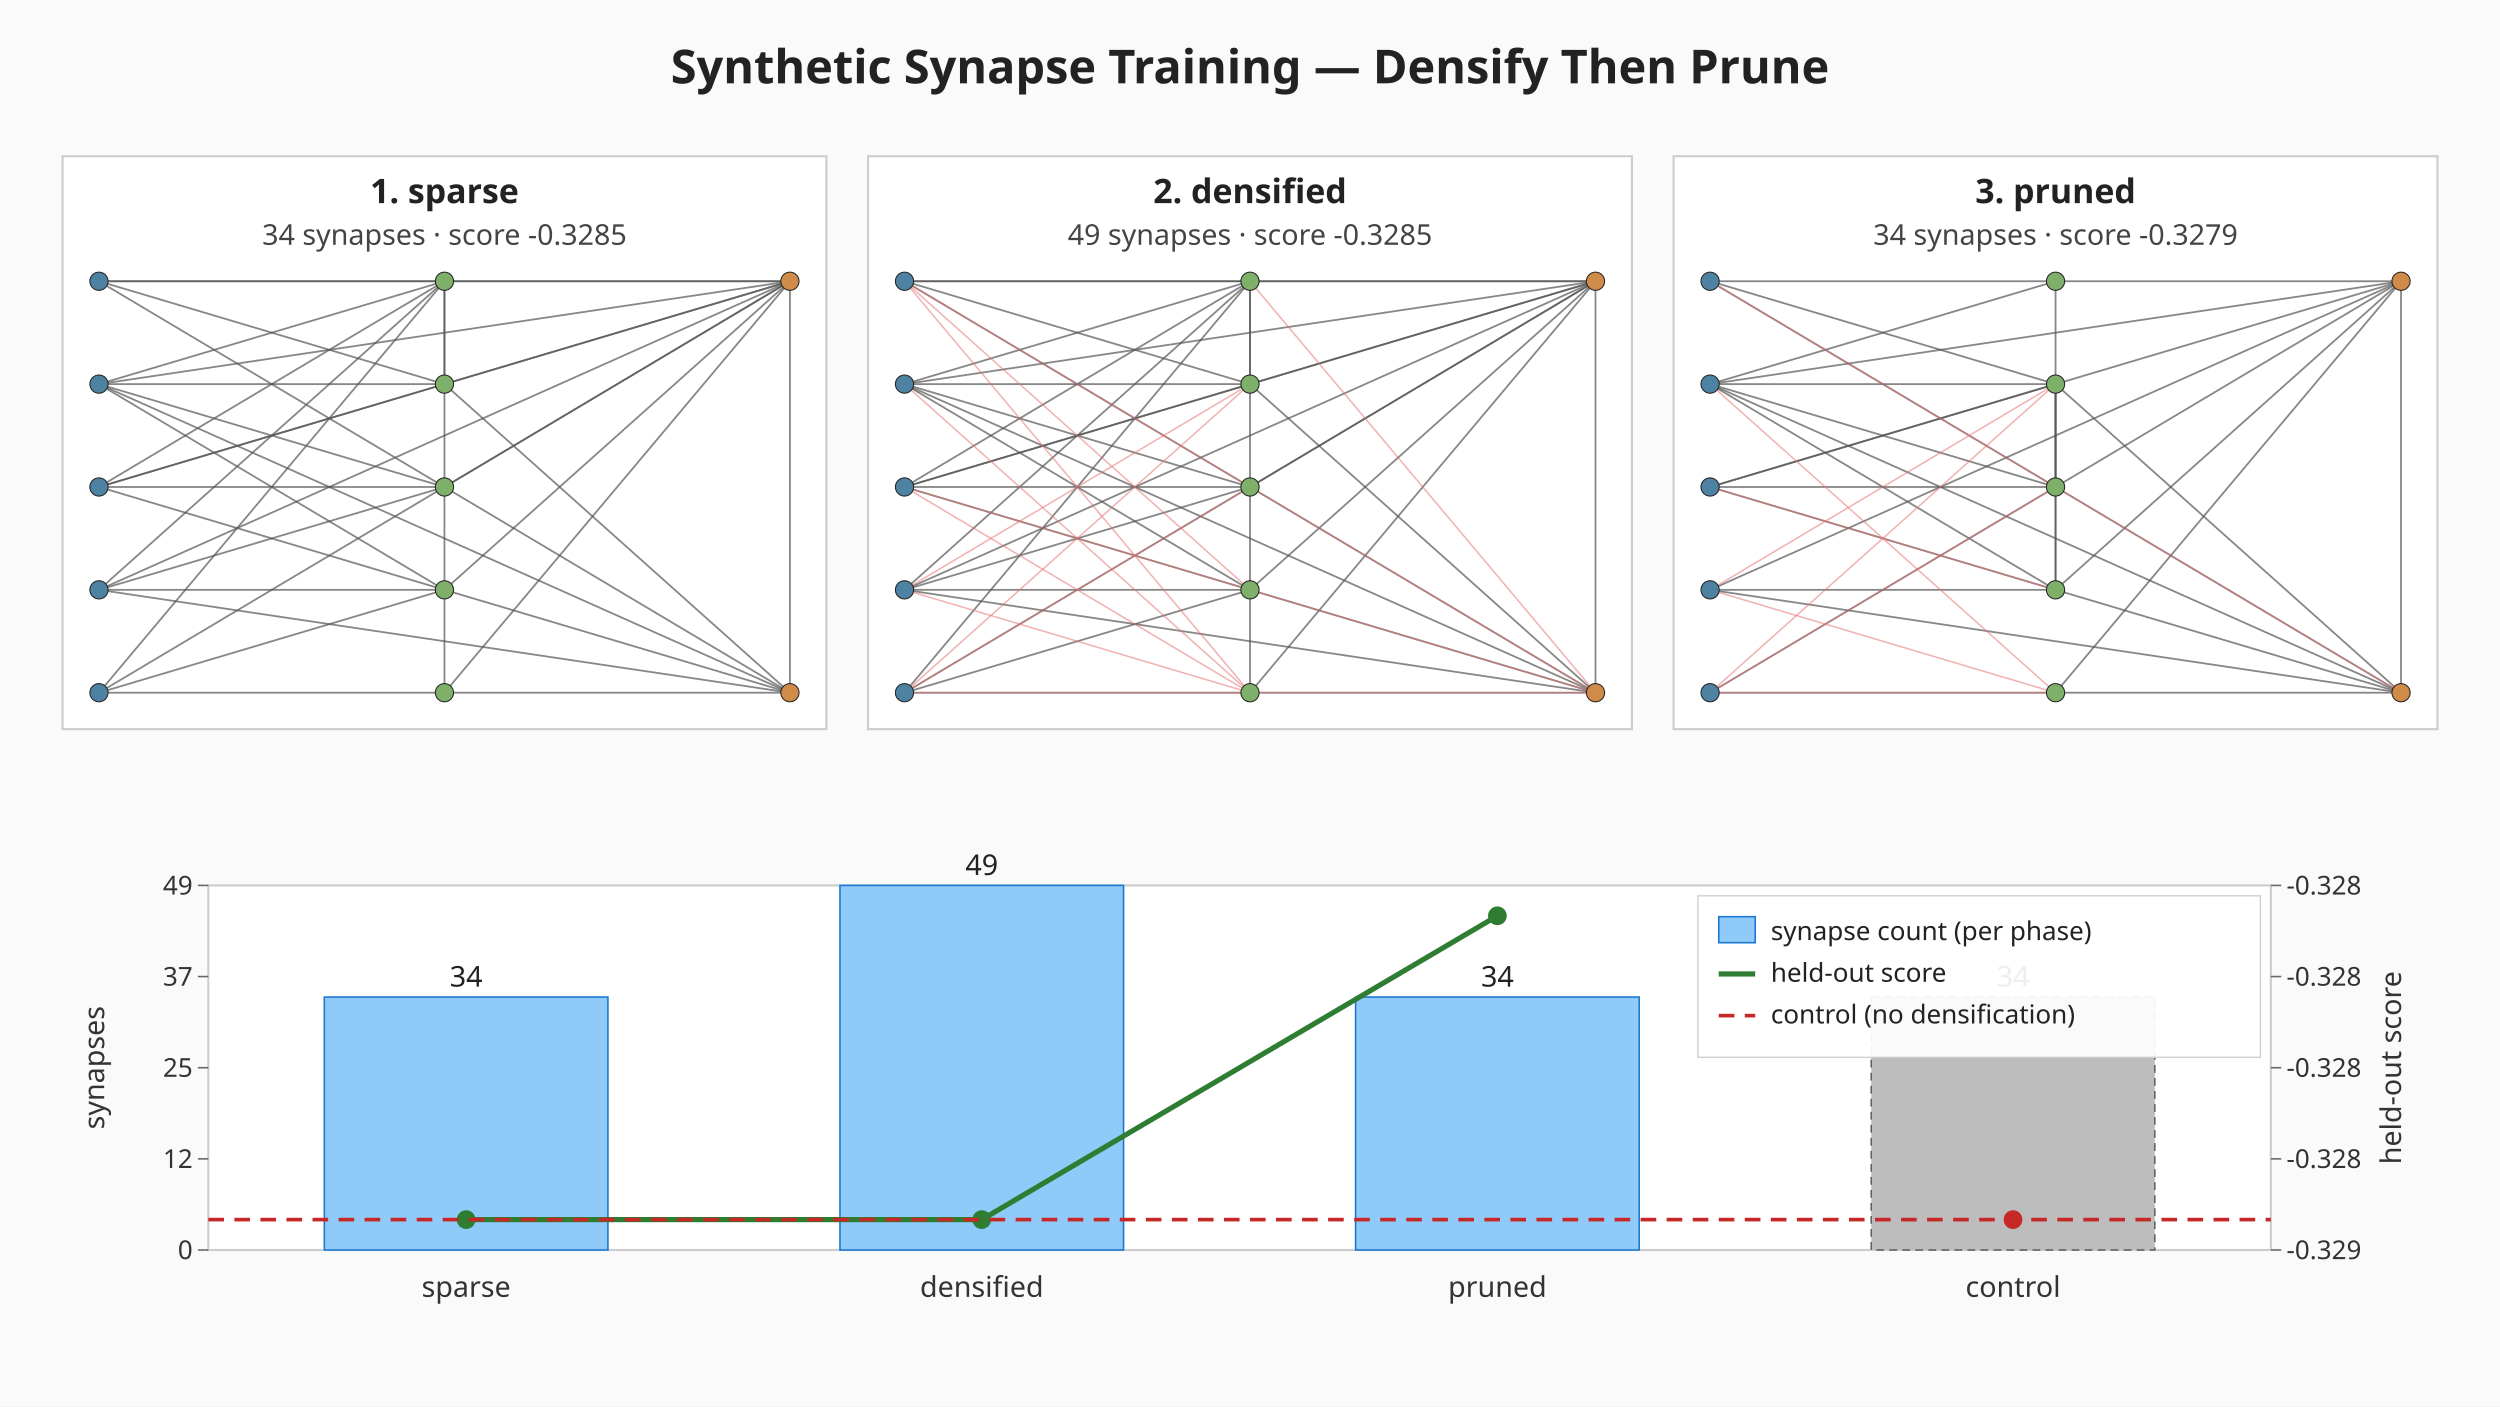
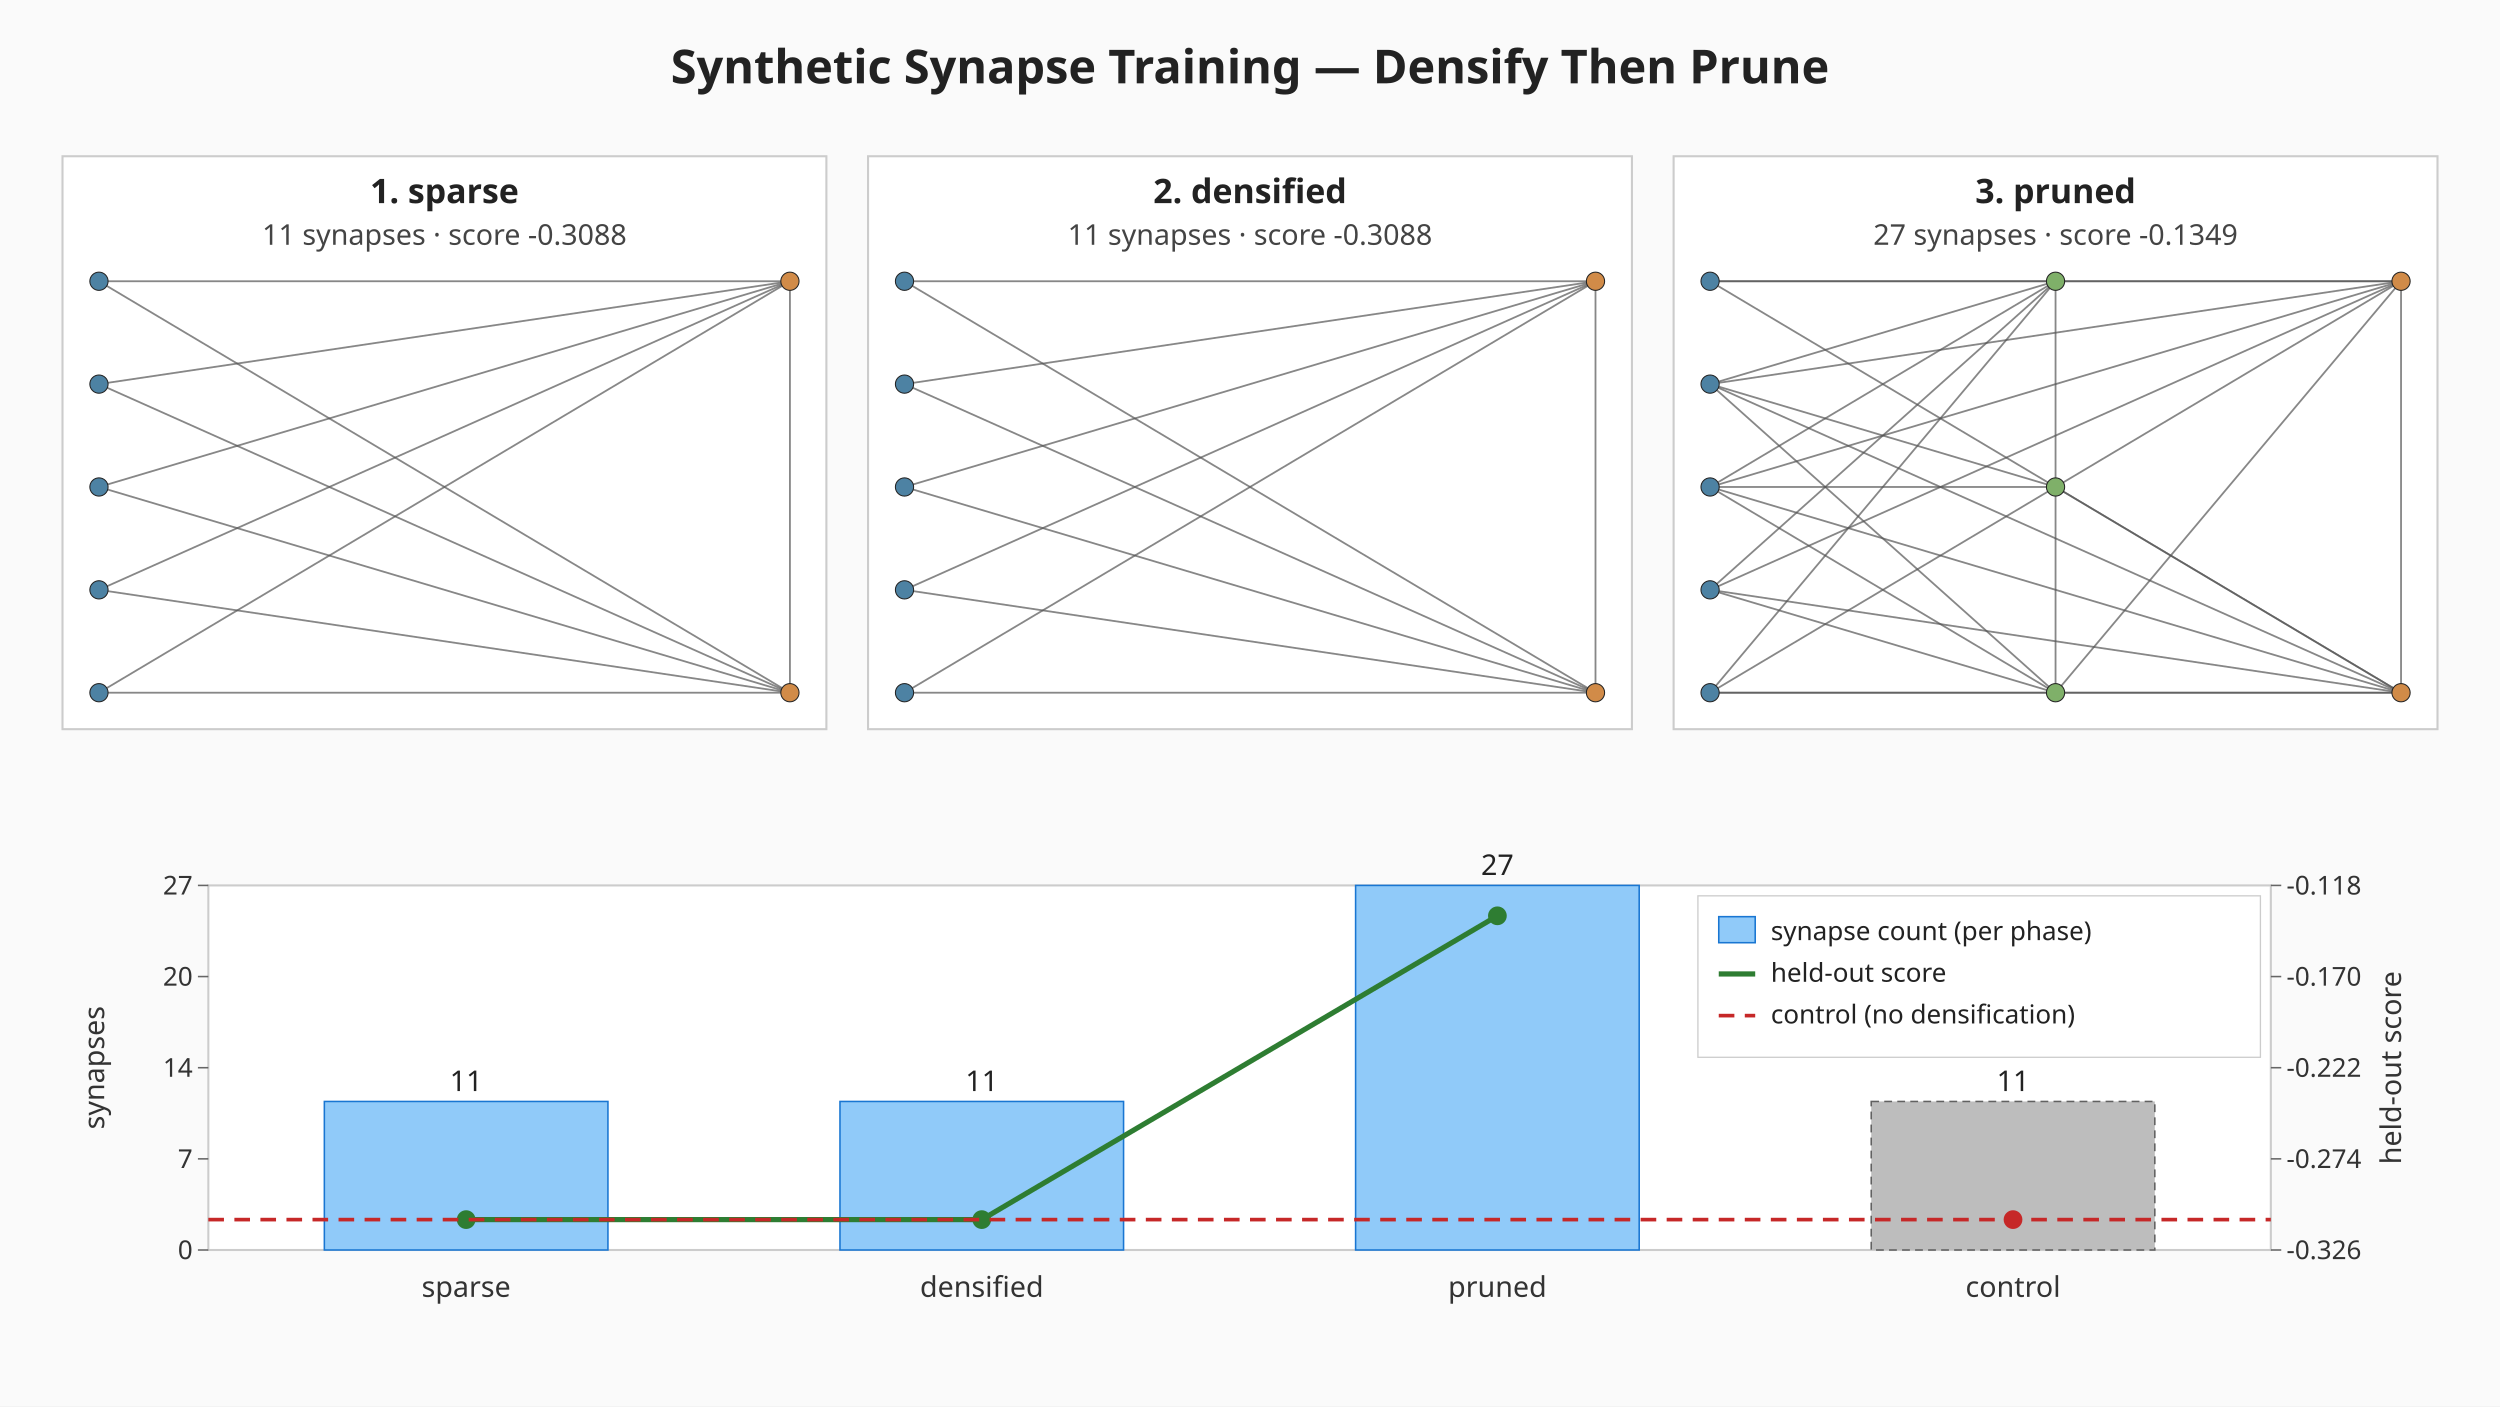
<svg xmlns="http://www.w3.org/2000/svg" viewBox="0 0 960 540" width="960" height="540" role="img" aria-label="Synthetic synapse training: sparse, densified, pruned">
  <rect width="960" height="540" fill="#fafafa" />
  <text x="480" y="32" text-anchor="middle" font-family="sans-serif" font-size="18" font-weight="bold" fill="#222">Synthetic Synapse Training — Densify Then Prune</text>
  <g class="topology topology-sparse">
    <rect x="24.00" y="60.00" width="293.33" height="220.00" fill="#ffffff" stroke="#cccccc" stroke-width="0.8" />
    <text x="170.67" y="78.00" text-anchor="middle" font-family="sans-serif" font-size="13" font-weight="bold" fill="#222">1. sparse</text>
-     <text x="170.67" y="94.00" text-anchor="middle" font-family="sans-serif" font-size="11" fill="#444">34 synapses · score -0.3285</text>
-     <line class="synapse-original" x1="38.00" y1="108.00" x2="170.67" y2="108.00" stroke="#555" stroke-width="0.7" stroke-opacity="0.7" />
-     <line class="synapse-original" x1="38.00" y1="108.00" x2="170.67" y2="147.50" stroke="#555" stroke-width="0.7" stroke-opacity="0.7" />
+     <text x="170.67" y="94.00" text-anchor="middle" font-family="sans-serif" font-size="11" fill="#444">11 synapses · score -0.3088</text>
    <line class="synapse-original" x1="38.00" y1="108.00" x2="303.33" y2="108.00" stroke="#555" stroke-width="0.7" stroke-opacity="0.7" />
    <line class="synapse-original" x1="38.00" y1="108.00" x2="303.33" y2="266.00" stroke="#555" stroke-width="0.7" stroke-opacity="0.7" />
-     <line class="synapse-original" x1="38.00" y1="147.50" x2="170.67" y2="108.00" stroke="#555" stroke-width="0.7" stroke-opacity="0.7" />
-     <line class="synapse-original" x1="38.00" y1="147.50" x2="170.67" y2="147.50" stroke="#555" stroke-width="0.7" stroke-opacity="0.7" />
-     <line class="synapse-original" x1="38.00" y1="147.50" x2="170.67" y2="187.00" stroke="#555" stroke-width="0.7" stroke-opacity="0.7" />
-     <line class="synapse-original" x1="38.00" y1="147.50" x2="170.67" y2="226.50" stroke="#555" stroke-width="0.7" stroke-opacity="0.7" />
    <line class="synapse-original" x1="38.00" y1="147.50" x2="303.33" y2="108.00" stroke="#555" stroke-width="0.7" stroke-opacity="0.7" />
    <line class="synapse-original" x1="38.00" y1="147.50" x2="303.33" y2="266.00" stroke="#555" stroke-width="0.7" stroke-opacity="0.7" />
-     <line class="synapse-original" x1="38.00" y1="187.00" x2="170.67" y2="108.00" stroke="#555" stroke-width="0.7" stroke-opacity="0.7" />
-     <line class="synapse-original" x1="38.00" y1="187.00" x2="170.67" y2="147.50" stroke="#555" stroke-width="0.7" stroke-opacity="0.7" />
-     <line class="synapse-original" x1="38.00" y1="187.00" x2="170.67" y2="187.00" stroke="#555" stroke-width="0.7" stroke-opacity="0.7" />
    <line class="synapse-original" x1="38.00" y1="187.00" x2="303.33" y2="108.00" stroke="#555" stroke-width="0.7" stroke-opacity="0.7" />
    <line class="synapse-original" x1="38.00" y1="187.00" x2="303.33" y2="266.00" stroke="#555" stroke-width="0.7" stroke-opacity="0.7" />
-     <line class="synapse-original" x1="38.00" y1="226.50" x2="170.67" y2="108.00" stroke="#555" stroke-width="0.7" stroke-opacity="0.7" />
-     <line class="synapse-original" x1="38.00" y1="226.50" x2="170.67" y2="187.00" stroke="#555" stroke-width="0.7" stroke-opacity="0.7" />
-     <line class="synapse-original" x1="38.00" y1="226.50" x2="170.67" y2="226.50" stroke="#555" stroke-width="0.7" stroke-opacity="0.7" />
    <line class="synapse-original" x1="38.00" y1="226.50" x2="303.33" y2="108.00" stroke="#555" stroke-width="0.7" stroke-opacity="0.7" />
    <line class="synapse-original" x1="38.00" y1="226.50" x2="303.33" y2="266.00" stroke="#555" stroke-width="0.7" stroke-opacity="0.7" />
-     <line class="synapse-original" x1="38.00" y1="266.00" x2="170.67" y2="108.00" stroke="#555" stroke-width="0.7" stroke-opacity="0.7" />
-     <line class="synapse-original" x1="38.00" y1="266.00" x2="170.67" y2="226.50" stroke="#555" stroke-width="0.7" stroke-opacity="0.7" />
    <line class="synapse-original" x1="38.00" y1="266.00" x2="303.33" y2="108.00" stroke="#555" stroke-width="0.7" stroke-opacity="0.7" />
    <line class="synapse-original" x1="38.00" y1="266.00" x2="303.33" y2="266.00" stroke="#555" stroke-width="0.7" stroke-opacity="0.7" />
-     <line class="synapse-original" x1="170.67" y1="108.00" x2="170.67" y2="147.50" stroke="#555" stroke-width="0.7" stroke-opacity="0.7" />
-     <line class="synapse-original" x1="170.67" y1="108.00" x2="170.67" y2="187.00" stroke="#555" stroke-width="0.7" stroke-opacity="0.7" />
-     <line class="synapse-original" x1="170.67" y1="108.00" x2="303.33" y2="108.00" stroke="#555" stroke-width="0.7" stroke-opacity="0.7" />
-     <line class="synapse-original" x1="170.67" y1="147.50" x2="303.33" y2="108.00" stroke="#555" stroke-width="0.7" stroke-opacity="0.7" />
-     <line class="synapse-original" x1="170.67" y1="147.50" x2="303.33" y2="266.00" stroke="#555" stroke-width="0.7" stroke-opacity="0.7" />
-     <line class="synapse-original" x1="170.67" y1="187.00" x2="170.67" y2="266.00" stroke="#555" stroke-width="0.7" stroke-opacity="0.7" />
-     <line class="synapse-original" x1="170.67" y1="187.00" x2="303.33" y2="108.00" stroke="#555" stroke-width="0.7" stroke-opacity="0.7" />
-     <line class="synapse-original" x1="170.67" y1="226.50" x2="303.33" y2="108.00" stroke="#555" stroke-width="0.7" stroke-opacity="0.7" />
-     <line class="synapse-original" x1="170.67" y1="266.00" x2="303.33" y2="108.00" stroke="#555" stroke-width="0.7" stroke-opacity="0.7" />
    <line class="synapse-original" x1="303.33" y1="108.00" x2="303.33" y2="266.00" stroke="#555" stroke-width="0.7" stroke-opacity="0.7" />
    <circle cx="38.00" cy="108.00" r="3.5" fill="#4d82a3" stroke="#222" stroke-width="0.4" />
    <circle cx="38.00" cy="147.50" r="3.5" fill="#4d82a3" stroke="#222" stroke-width="0.4" />
    <circle cx="38.00" cy="187.00" r="3.5" fill="#4d82a3" stroke="#222" stroke-width="0.4" />
    <circle cx="38.00" cy="226.50" r="3.5" fill="#4d82a3" stroke="#222" stroke-width="0.4" />
    <circle cx="38.00" cy="266.00" r="3.5" fill="#4d82a3" stroke="#222" stroke-width="0.4" />
-     <circle cx="170.67" cy="108.00" r="3.5" fill="#7fb069" stroke="#222" stroke-width="0.4" />
-     <circle cx="170.67" cy="147.50" r="3.5" fill="#7fb069" stroke="#222" stroke-width="0.4" />
-     <circle cx="170.67" cy="187.00" r="3.5" fill="#7fb069" stroke="#222" stroke-width="0.4" />
-     <circle cx="170.67" cy="226.50" r="3.5" fill="#7fb069" stroke="#222" stroke-width="0.4" />
-     <circle cx="170.67" cy="266.00" r="3.5" fill="#7fb069" stroke="#222" stroke-width="0.4" />
    <circle cx="303.33" cy="108.00" r="3.5" fill="#d18b48" stroke="#222" stroke-width="0.4" />
    <circle cx="303.33" cy="266.00" r="3.5" fill="#d18b48" stroke="#222" stroke-width="0.4" />
  </g>
  <g class="topology topology-densified">
    <rect x="333.33" y="60.00" width="293.33" height="220.00" fill="#ffffff" stroke="#cccccc" stroke-width="0.8" />
    <text x="480.00" y="78.00" text-anchor="middle" font-family="sans-serif" font-size="13" font-weight="bold" fill="#222">2. densified</text>
-     <text x="480.00" y="94.00" text-anchor="middle" font-family="sans-serif" font-size="11" fill="#444">49 synapses · score -0.3285</text>
-     <line class="synapse-original" x1="347.33" y1="108.00" x2="480.00" y2="108.00" stroke="#555" stroke-width="0.7" stroke-opacity="0.7" />
-     <line class="synapse-original" x1="347.33" y1="108.00" x2="480.00" y2="147.50" stroke="#555" stroke-width="0.7" stroke-opacity="0.7" />
+     <text x="480.00" y="94.00" text-anchor="middle" font-family="sans-serif" font-size="11" fill="#444">11 synapses · score -0.3088</text>
    <line class="synapse-original" x1="347.33" y1="108.00" x2="612.67" y2="108.00" stroke="#555" stroke-width="0.7" stroke-opacity="0.7" />
    <line class="synapse-original" x1="347.33" y1="108.00" x2="612.67" y2="266.00" stroke="#555" stroke-width="0.7" stroke-opacity="0.7" />
-     <line class="synapse-original" x1="347.33" y1="147.50" x2="480.00" y2="108.00" stroke="#555" stroke-width="0.7" stroke-opacity="0.7" />
-     <line class="synapse-original" x1="347.33" y1="147.50" x2="480.00" y2="147.50" stroke="#555" stroke-width="0.7" stroke-opacity="0.7" />
-     <line class="synapse-original" x1="347.33" y1="147.50" x2="480.00" y2="187.00" stroke="#555" stroke-width="0.7" stroke-opacity="0.7" />
-     <line class="synapse-original" x1="347.33" y1="147.50" x2="480.00" y2="226.50" stroke="#555" stroke-width="0.7" stroke-opacity="0.7" />
    <line class="synapse-original" x1="347.33" y1="147.50" x2="612.67" y2="108.00" stroke="#555" stroke-width="0.7" stroke-opacity="0.7" />
    <line class="synapse-original" x1="347.33" y1="147.50" x2="612.67" y2="266.00" stroke="#555" stroke-width="0.7" stroke-opacity="0.7" />
-     <line class="synapse-original" x1="347.33" y1="187.00" x2="480.00" y2="108.00" stroke="#555" stroke-width="0.7" stroke-opacity="0.7" />
-     <line class="synapse-original" x1="347.33" y1="187.00" x2="480.00" y2="147.50" stroke="#555" stroke-width="0.7" stroke-opacity="0.7" />
-     <line class="synapse-original" x1="347.33" y1="187.00" x2="480.00" y2="187.00" stroke="#555" stroke-width="0.7" stroke-opacity="0.7" />
    <line class="synapse-original" x1="347.33" y1="187.00" x2="612.67" y2="108.00" stroke="#555" stroke-width="0.7" stroke-opacity="0.7" />
    <line class="synapse-original" x1="347.33" y1="187.00" x2="612.67" y2="266.00" stroke="#555" stroke-width="0.7" stroke-opacity="0.7" />
-     <line class="synapse-original" x1="347.33" y1="226.50" x2="480.00" y2="108.00" stroke="#555" stroke-width="0.7" stroke-opacity="0.7" />
-     <line class="synapse-original" x1="347.33" y1="226.50" x2="480.00" y2="187.00" stroke="#555" stroke-width="0.7" stroke-opacity="0.7" />
-     <line class="synapse-original" x1="347.33" y1="226.50" x2="480.00" y2="226.50" stroke="#555" stroke-width="0.7" stroke-opacity="0.7" />
    <line class="synapse-original" x1="347.33" y1="226.50" x2="612.67" y2="108.00" stroke="#555" stroke-width="0.7" stroke-opacity="0.7" />
    <line class="synapse-original" x1="347.33" y1="226.50" x2="612.67" y2="266.00" stroke="#555" stroke-width="0.7" stroke-opacity="0.7" />
-     <line class="synapse-original" x1="347.33" y1="266.00" x2="480.00" y2="108.00" stroke="#555" stroke-width="0.7" stroke-opacity="0.7" />
-     <line class="synapse-original" x1="347.33" y1="266.00" x2="480.00" y2="226.50" stroke="#555" stroke-width="0.7" stroke-opacity="0.7" />
    <line class="synapse-original" x1="347.33" y1="266.00" x2="612.67" y2="108.00" stroke="#555" stroke-width="0.7" stroke-opacity="0.7" />
    <line class="synapse-original" x1="347.33" y1="266.00" x2="612.67" y2="266.00" stroke="#555" stroke-width="0.7" stroke-opacity="0.7" />
-     <line class="synapse-original" x1="480.00" y1="108.00" x2="480.00" y2="147.50" stroke="#555" stroke-width="0.7" stroke-opacity="0.7" />
-     <line class="synapse-original" x1="480.00" y1="108.00" x2="480.00" y2="187.00" stroke="#555" stroke-width="0.7" stroke-opacity="0.7" />
-     <line class="synapse-original" x1="480.00" y1="108.00" x2="612.67" y2="108.00" stroke="#555" stroke-width="0.7" stroke-opacity="0.7" />
-     <line class="synapse-original" x1="480.00" y1="147.50" x2="612.67" y2="108.00" stroke="#555" stroke-width="0.7" stroke-opacity="0.7" />
-     <line class="synapse-original" x1="480.00" y1="147.50" x2="612.67" y2="266.00" stroke="#555" stroke-width="0.7" stroke-opacity="0.7" />
-     <line class="synapse-original" x1="480.00" y1="187.00" x2="480.00" y2="266.00" stroke="#555" stroke-width="0.7" stroke-opacity="0.7" />
-     <line class="synapse-original" x1="480.00" y1="187.00" x2="612.67" y2="108.00" stroke="#555" stroke-width="0.7" stroke-opacity="0.7" />
-     <line class="synapse-original" x1="480.00" y1="226.50" x2="612.67" y2="108.00" stroke="#555" stroke-width="0.7" stroke-opacity="0.7" />
-     <line class="synapse-original" x1="480.00" y1="266.00" x2="612.67" y2="108.00" stroke="#555" stroke-width="0.7" stroke-opacity="0.7" />
    <line class="synapse-original" x1="612.67" y1="108.00" x2="612.67" y2="266.00" stroke="#555" stroke-width="0.7" stroke-opacity="0.7" />
-     <line class="synapse-synthetic" x1="347.33" y1="108.00" x2="480.00" y2="187.00" stroke="#e57373" stroke-width="0.6" stroke-opacity="0.55" />
-     <line class="synapse-synthetic" x1="347.33" y1="108.00" x2="480.00" y2="226.50" stroke="#e57373" stroke-width="0.6" stroke-opacity="0.55" />
-     <line class="synapse-synthetic" x1="347.33" y1="108.00" x2="480.00" y2="266.00" stroke="#e57373" stroke-width="0.6" stroke-opacity="0.55" />
-     <line class="synapse-synthetic" x1="347.33" y1="147.50" x2="480.00" y2="266.00" stroke="#e57373" stroke-width="0.6" stroke-opacity="0.55" />
-     <line class="synapse-synthetic" x1="347.33" y1="187.00" x2="480.00" y2="226.50" stroke="#e57373" stroke-width="0.6" stroke-opacity="0.55" />
-     <line class="synapse-synthetic" x1="347.33" y1="187.00" x2="480.00" y2="266.00" stroke="#e57373" stroke-width="0.6" stroke-opacity="0.55" />
-     <line class="synapse-synthetic" x1="347.33" y1="226.50" x2="480.00" y2="147.50" stroke="#e57373" stroke-width="0.6" stroke-opacity="0.55" />
-     <line class="synapse-synthetic" x1="347.33" y1="226.50" x2="480.00" y2="266.00" stroke="#e57373" stroke-width="0.6" stroke-opacity="0.55" />
-     <line class="synapse-synthetic" x1="347.33" y1="266.00" x2="480.00" y2="147.50" stroke="#e57373" stroke-width="0.6" stroke-opacity="0.55" />
-     <line class="synapse-synthetic" x1="347.33" y1="266.00" x2="480.00" y2="187.00" stroke="#e57373" stroke-width="0.6" stroke-opacity="0.55" />
-     <line class="synapse-synthetic" x1="347.33" y1="266.00" x2="480.00" y2="266.00" stroke="#e57373" stroke-width="0.6" stroke-opacity="0.55" />
-     <line class="synapse-synthetic" x1="480.00" y1="108.00" x2="612.67" y2="266.00" stroke="#e57373" stroke-width="0.6" stroke-opacity="0.55" />
-     <line class="synapse-synthetic" x1="480.00" y1="187.00" x2="612.67" y2="266.00" stroke="#e57373" stroke-width="0.6" stroke-opacity="0.55" />
-     <line class="synapse-synthetic" x1="480.00" y1="226.50" x2="612.67" y2="266.00" stroke="#e57373" stroke-width="0.6" stroke-opacity="0.55" />
-     <line class="synapse-synthetic" x1="480.00" y1="266.00" x2="612.67" y2="266.00" stroke="#e57373" stroke-width="0.6" stroke-opacity="0.55" />
    <circle cx="347.33" cy="108.00" r="3.5" fill="#4d82a3" stroke="#222" stroke-width="0.4" />
    <circle cx="347.33" cy="147.50" r="3.5" fill="#4d82a3" stroke="#222" stroke-width="0.4" />
    <circle cx="347.33" cy="187.00" r="3.5" fill="#4d82a3" stroke="#222" stroke-width="0.4" />
    <circle cx="347.33" cy="226.50" r="3.5" fill="#4d82a3" stroke="#222" stroke-width="0.4" />
    <circle cx="347.33" cy="266.00" r="3.5" fill="#4d82a3" stroke="#222" stroke-width="0.4" />
-     <circle cx="480.00" cy="108.00" r="3.5" fill="#7fb069" stroke="#222" stroke-width="0.4" />
-     <circle cx="480.00" cy="147.50" r="3.5" fill="#7fb069" stroke="#222" stroke-width="0.4" />
-     <circle cx="480.00" cy="187.00" r="3.5" fill="#7fb069" stroke="#222" stroke-width="0.4" />
-     <circle cx="480.00" cy="226.50" r="3.5" fill="#7fb069" stroke="#222" stroke-width="0.4" />
-     <circle cx="480.00" cy="266.00" r="3.5" fill="#7fb069" stroke="#222" stroke-width="0.4" />
    <circle cx="612.67" cy="108.00" r="3.5" fill="#d18b48" stroke="#222" stroke-width="0.4" />
    <circle cx="612.67" cy="266.00" r="3.5" fill="#d18b48" stroke="#222" stroke-width="0.4" />
  </g>
  <g class="topology topology-pruned">
    <rect x="642.67" y="60.00" width="293.33" height="220.00" fill="#ffffff" stroke="#cccccc" stroke-width="0.8" />
    <text x="789.33" y="78.00" text-anchor="middle" font-family="sans-serif" font-size="13" font-weight="bold" fill="#222">3. pruned</text>
-     <text x="789.33" y="94.00" text-anchor="middle" font-family="sans-serif" font-size="11" fill="#444">34 synapses · score -0.3279</text>
-     <line class="synapse-original" x1="656.67" y1="108.00" x2="789.33" y2="147.50" stroke="#555" stroke-width="0.7" stroke-opacity="0.7" />
+     <text x="789.33" y="94.00" text-anchor="middle" font-family="sans-serif" font-size="11" fill="#444">27 synapses · score -0.1349</text>
+     <line class="synapse-original" x1="656.67" y1="108.00" x2="789.33" y2="108.00" stroke="#555" stroke-width="0.7" stroke-opacity="0.7" />
    <line class="synapse-original" x1="656.67" y1="108.00" x2="922.00" y2="108.00" stroke="#555" stroke-width="0.7" stroke-opacity="0.7" />
    <line class="synapse-original" x1="656.67" y1="108.00" x2="922.00" y2="266.00" stroke="#555" stroke-width="0.7" stroke-opacity="0.7" />
    <line class="synapse-original" x1="656.67" y1="147.50" x2="789.33" y2="108.00" stroke="#555" stroke-width="0.7" stroke-opacity="0.7" />
-     <line class="synapse-original" x1="656.67" y1="147.50" x2="789.33" y2="147.50" stroke="#555" stroke-width="0.7" stroke-opacity="0.7" />
    <line class="synapse-original" x1="656.67" y1="147.50" x2="789.33" y2="187.00" stroke="#555" stroke-width="0.7" stroke-opacity="0.7" />
-     <line class="synapse-original" x1="656.67" y1="147.50" x2="789.33" y2="226.50" stroke="#555" stroke-width="0.7" stroke-opacity="0.7" />
+     <line class="synapse-original" x1="656.67" y1="147.50" x2="789.33" y2="266.00" stroke="#555" stroke-width="0.7" stroke-opacity="0.7" />
    <line class="synapse-original" x1="656.67" y1="147.50" x2="922.00" y2="108.00" stroke="#555" stroke-width="0.7" stroke-opacity="0.7" />
    <line class="synapse-original" x1="656.67" y1="147.50" x2="922.00" y2="266.00" stroke="#555" stroke-width="0.7" stroke-opacity="0.7" />
-     <line class="synapse-original" x1="656.67" y1="187.00" x2="789.33" y2="147.50" stroke="#555" stroke-width="0.7" stroke-opacity="0.7" />
+     <line class="synapse-original" x1="656.67" y1="187.00" x2="789.33" y2="108.00" stroke="#555" stroke-width="0.7" stroke-opacity="0.7" />
    <line class="synapse-original" x1="656.67" y1="187.00" x2="789.33" y2="187.00" stroke="#555" stroke-width="0.7" stroke-opacity="0.7" />
+     <line class="synapse-original" x1="656.67" y1="187.00" x2="789.33" y2="266.00" stroke="#555" stroke-width="0.7" stroke-opacity="0.7" />
    <line class="synapse-original" x1="656.67" y1="187.00" x2="922.00" y2="108.00" stroke="#555" stroke-width="0.7" stroke-opacity="0.7" />
    <line class="synapse-original" x1="656.67" y1="187.00" x2="922.00" y2="266.00" stroke="#555" stroke-width="0.7" stroke-opacity="0.7" />
-     <line class="synapse-original" x1="656.67" y1="226.50" x2="789.33" y2="226.50" stroke="#555" stroke-width="0.7" stroke-opacity="0.7" />
+     <line class="synapse-original" x1="656.67" y1="226.50" x2="789.33" y2="108.00" stroke="#555" stroke-width="0.7" stroke-opacity="0.7" />
+     <line class="synapse-original" x1="656.67" y1="226.50" x2="789.33" y2="266.00" stroke="#555" stroke-width="0.7" stroke-opacity="0.7" />
    <line class="synapse-original" x1="656.67" y1="226.50" x2="922.00" y2="108.00" stroke="#555" stroke-width="0.7" stroke-opacity="0.7" />
    <line class="synapse-original" x1="656.67" y1="226.50" x2="922.00" y2="266.00" stroke="#555" stroke-width="0.7" stroke-opacity="0.7" />
+     <line class="synapse-original" x1="656.67" y1="266.00" x2="789.33" y2="108.00" stroke="#555" stroke-width="0.7" stroke-opacity="0.7" />
+     <line class="synapse-original" x1="656.67" y1="266.00" x2="789.33" y2="266.00" stroke="#555" stroke-width="0.7" stroke-opacity="0.7" />
    <line class="synapse-original" x1="656.67" y1="266.00" x2="922.00" y2="108.00" stroke="#555" stroke-width="0.7" stroke-opacity="0.7" />
    <line class="synapse-original" x1="656.67" y1="266.00" x2="922.00" y2="266.00" stroke="#555" stroke-width="0.7" stroke-opacity="0.7" />
-     <line class="synapse-original" x1="789.33" y1="108.00" x2="789.33" y2="226.50" stroke="#555" stroke-width="0.7" stroke-opacity="0.7" />
-     <line class="synapse-original" x1="789.33" y1="147.50" x2="789.33" y2="187.00" stroke="#555" stroke-width="0.7" stroke-opacity="0.7" />
-     <line class="synapse-original" x1="789.33" y1="147.50" x2="789.33" y2="226.50" stroke="#555" stroke-width="0.7" stroke-opacity="0.7" />
-     <line class="synapse-original" x1="789.33" y1="147.50" x2="922.00" y2="266.00" stroke="#555" stroke-width="0.7" stroke-opacity="0.7" />
-     <line class="synapse-original" x1="789.33" y1="226.50" x2="922.00" y2="108.00" stroke="#555" stroke-width="0.7" stroke-opacity="0.7" />
+     <line class="synapse-original" x1="789.33" y1="108.00" x2="789.33" y2="266.00" stroke="#555" stroke-width="0.7" stroke-opacity="0.7" />
+     <line class="synapse-original" x1="789.33" y1="108.00" x2="922.00" y2="108.00" stroke="#555" stroke-width="0.7" stroke-opacity="0.7" />
+     <line class="synapse-original" x1="789.33" y1="187.00" x2="922.00" y2="266.00" stroke="#555" stroke-width="0.7" stroke-opacity="0.7" />
    <line class="synapse-original" x1="789.33" y1="266.00" x2="922.00" y2="108.00" stroke="#555" stroke-width="0.7" stroke-opacity="0.7" />
+     <line class="synapse-original" x1="789.33" y1="266.00" x2="922.00" y2="266.00" stroke="#555" stroke-width="0.7" stroke-opacity="0.7" />
    <line class="synapse-original" x1="922.00" y1="108.00" x2="922.00" y2="266.00" stroke="#555" stroke-width="0.7" stroke-opacity="0.7" />
-     <line class="synapse-synthetic" x1="656.67" y1="108.00" x2="789.33" y2="187.00" stroke="#e57373" stroke-width="0.6" stroke-opacity="0.55" />
-     <line class="synapse-synthetic" x1="656.67" y1="147.50" x2="789.33" y2="266.00" stroke="#e57373" stroke-width="0.6" stroke-opacity="0.55" />
-     <line class="synapse-synthetic" x1="656.67" y1="187.00" x2="789.33" y2="226.50" stroke="#e57373" stroke-width="0.6" stroke-opacity="0.55" />
-     <line class="synapse-synthetic" x1="656.67" y1="226.50" x2="789.33" y2="147.50" stroke="#e57373" stroke-width="0.6" stroke-opacity="0.55" />
-     <line class="synapse-synthetic" x1="656.67" y1="226.50" x2="789.33" y2="266.00" stroke="#e57373" stroke-width="0.6" stroke-opacity="0.55" />
-     <line class="synapse-synthetic" x1="656.67" y1="266.00" x2="789.33" y2="147.50" stroke="#e57373" stroke-width="0.6" stroke-opacity="0.55" />
-     <line class="synapse-synthetic" x1="656.67" y1="266.00" x2="789.33" y2="187.00" stroke="#e57373" stroke-width="0.6" stroke-opacity="0.55" />
-     <line class="synapse-synthetic" x1="656.67" y1="266.00" x2="789.33" y2="266.00" stroke="#e57373" stroke-width="0.6" stroke-opacity="0.55" />
-     <line class="synapse-synthetic" x1="789.33" y1="187.00" x2="922.00" y2="266.00" stroke="#e57373" stroke-width="0.6" stroke-opacity="0.55" />
    <circle cx="656.67" cy="108.00" r="3.5" fill="#4d82a3" stroke="#222" stroke-width="0.4" />
    <circle cx="656.67" cy="147.50" r="3.5" fill="#4d82a3" stroke="#222" stroke-width="0.4" />
    <circle cx="656.67" cy="187.00" r="3.5" fill="#4d82a3" stroke="#222" stroke-width="0.4" />
    <circle cx="656.67" cy="226.50" r="3.5" fill="#4d82a3" stroke="#222" stroke-width="0.4" />
    <circle cx="656.67" cy="266.00" r="3.5" fill="#4d82a3" stroke="#222" stroke-width="0.4" />
    <circle cx="789.33" cy="108.00" r="3.5" fill="#7fb069" stroke="#222" stroke-width="0.4" />
-     <circle cx="789.33" cy="147.50" r="3.5" fill="#7fb069" stroke="#222" stroke-width="0.4" />
    <circle cx="789.33" cy="187.00" r="3.5" fill="#7fb069" stroke="#222" stroke-width="0.4" />
-     <circle cx="789.33" cy="226.50" r="3.5" fill="#7fb069" stroke="#222" stroke-width="0.4" />
    <circle cx="789.33" cy="266.00" r="3.5" fill="#7fb069" stroke="#222" stroke-width="0.4" />
    <circle cx="922.00" cy="108.00" r="3.5" fill="#d18b48" stroke="#222" stroke-width="0.4" />
    <circle cx="922.00" cy="266.00" r="3.5" fill="#d18b48" stroke="#222" stroke-width="0.4" />
  </g>
  <g class="bar-chart">
    <rect x="80.00" y="340.00" width="792.00" height="140.00" fill="#ffffff" stroke="#cccccc" stroke-width="0.8" />
    <g class="axis-y axis-y-left">
      <line x1="76.00" y1="480.00" x2="80.00" y2="480.00" stroke="#666" stroke-width="0.6" />
      <text x="74.00" y="483.50" text-anchor="end" font-family="sans-serif" font-size="10" fill="#333">0</text>
      <line x1="76.00" y1="445.00" x2="80.00" y2="445.00" stroke="#666" stroke-width="0.6" />
-       <text x="74.00" y="448.50" text-anchor="end" font-family="sans-serif" font-size="10" fill="#333">12</text>
+       <text x="74.00" y="448.50" text-anchor="end" font-family="sans-serif" font-size="10" fill="#333">7</text>
      <line x1="76.00" y1="410.00" x2="80.00" y2="410.00" stroke="#666" stroke-width="0.6" />
-       <text x="74.00" y="413.50" text-anchor="end" font-family="sans-serif" font-size="10" fill="#333">25</text>
+       <text x="74.00" y="413.50" text-anchor="end" font-family="sans-serif" font-size="10" fill="#333">14</text>
      <line x1="76.00" y1="375.00" x2="80.00" y2="375.00" stroke="#666" stroke-width="0.6" />
-       <text x="74.00" y="378.50" text-anchor="end" font-family="sans-serif" font-size="10" fill="#333">37</text>
+       <text x="74.00" y="378.50" text-anchor="end" font-family="sans-serif" font-size="10" fill="#333">20</text>
      <line x1="76.00" y1="340.00" x2="80.00" y2="340.00" stroke="#666" stroke-width="0.6" />
-       <text x="74.00" y="343.50" text-anchor="end" font-family="sans-serif" font-size="10" fill="#333">49</text>
+       <text x="74.00" y="343.50" text-anchor="end" font-family="sans-serif" font-size="10" fill="#333">27</text>
      <text x="40.00" y="410.00" text-anchor="middle" font-family="sans-serif" font-size="11" fill="#333" transform="rotate(-90 40.00 410.00)">synapses</text>
    </g>
    <g class="axis-y axis-y-right">
      <line x1="872.00" y1="480.00" x2="876.00" y2="480.00" stroke="#666" stroke-width="0.6" />
-       <text x="878.00" y="483.50" text-anchor="start" font-family="sans-serif" font-size="10" fill="#333">-0.329</text>
+       <text x="878.00" y="483.50" text-anchor="start" font-family="sans-serif" font-size="10" fill="#333">-0.326</text>
      <line x1="872.00" y1="445.00" x2="876.00" y2="445.00" stroke="#666" stroke-width="0.6" />
-       <text x="878.00" y="448.50" text-anchor="start" font-family="sans-serif" font-size="10" fill="#333">-0.328</text>
+       <text x="878.00" y="448.50" text-anchor="start" font-family="sans-serif" font-size="10" fill="#333">-0.274</text>
      <line x1="872.00" y1="410.00" x2="876.00" y2="410.00" stroke="#666" stroke-width="0.6" />
-       <text x="878.00" y="413.50" text-anchor="start" font-family="sans-serif" font-size="10" fill="#333">-0.328</text>
+       <text x="878.00" y="413.50" text-anchor="start" font-family="sans-serif" font-size="10" fill="#333">-0.222</text>
      <line x1="872.00" y1="375.00" x2="876.00" y2="375.00" stroke="#666" stroke-width="0.6" />
-       <text x="878.00" y="378.50" text-anchor="start" font-family="sans-serif" font-size="10" fill="#333">-0.328</text>
+       <text x="878.00" y="378.50" text-anchor="start" font-family="sans-serif" font-size="10" fill="#333">-0.170</text>
      <line x1="872.00" y1="340.00" x2="876.00" y2="340.00" stroke="#666" stroke-width="0.6" />
-       <text x="878.00" y="343.50" text-anchor="start" font-family="sans-serif" font-size="10" fill="#333">-0.328</text>
+       <text x="878.00" y="343.50" text-anchor="start" font-family="sans-serif" font-size="10" fill="#333">-0.118</text>
      <text x="922.00" y="410.00" text-anchor="middle" font-family="sans-serif" font-size="11" fill="#333" transform="rotate(-90 922.00 410.00)">held-out score</text>
    </g>
-     <rect class="bar-synapse" x="124.55" y="382.86" width="108.90" height="97.14" fill="#90caf9" stroke="#1976d2" stroke-width="0.6" />
-     <text x="179.00" y="378.86" text-anchor="middle" font-family="sans-serif" font-size="11" fill="#222">34</text>
-     <rect class="bar-synapse" x="322.55" y="340.00" width="108.90" height="140.00" fill="#90caf9" stroke="#1976d2" stroke-width="0.6" />
-     <text x="377.00" y="336.00" text-anchor="middle" font-family="sans-serif" font-size="11" fill="#222">49</text>
-     <rect class="bar-synapse" x="520.55" y="382.86" width="108.90" height="97.14" fill="#90caf9" stroke="#1976d2" stroke-width="0.6" />
-     <text x="575.00" y="378.86" text-anchor="middle" font-family="sans-serif" font-size="11" fill="#222">34</text>
-     <rect class="bar-control" x="718.55" y="382.86" width="108.90" height="97.14" fill="#bdbdbd" stroke="#616161" stroke-width="0.6" stroke-dasharray="3 2" />
-     <text x="773.00" y="378.86" text-anchor="middle" font-family="sans-serif" font-size="11" fill="#222">34</text>
+     <rect class="bar-synapse" x="124.55" y="422.96" width="108.90" height="57.04" fill="#90caf9" stroke="#1976d2" stroke-width="0.6" />
+     <text x="179.00" y="418.96" text-anchor="middle" font-family="sans-serif" font-size="11" fill="#222">11</text>
+     <rect class="bar-synapse" x="322.55" y="422.96" width="108.90" height="57.04" fill="#90caf9" stroke="#1976d2" stroke-width="0.6" />
+     <text x="377.00" y="418.96" text-anchor="middle" font-family="sans-serif" font-size="11" fill="#222">11</text>
+     <rect class="bar-synapse" x="520.55" y="340.00" width="108.90" height="140.00" fill="#90caf9" stroke="#1976d2" stroke-width="0.6" />
+     <text x="575.00" y="336.00" text-anchor="middle" font-family="sans-serif" font-size="11" fill="#222">27</text>
+     <rect class="bar-control" x="718.55" y="422.96" width="108.90" height="57.04" fill="#bdbdbd" stroke="#616161" stroke-width="0.6" stroke-dasharray="3 2" />
+     <text x="773.00" y="418.96" text-anchor="middle" font-family="sans-serif" font-size="11" fill="#222">11</text>
    <polyline class="score-line" fill="none" stroke="#2e7d32" stroke-width="2" points="179.00,468.33 377.00,468.33 575.00,351.67" />
    <circle cx="179.00" cy="468.33" r="3.6" fill="#2e7d32" />
    <circle cx="377.00" cy="468.33" r="3.6" fill="#2e7d32" />
    <circle cx="575.00" cy="351.67" r="3.6" fill="#2e7d32" />
    <line class="control-score-line" x1="80.00" y1="468.33" x2="872.00" y2="468.33" stroke="#c62828" stroke-width="1.4" stroke-dasharray="6 4" />
    <circle cx="773.00" cy="468.33" r="3.6" fill="#c62828" />
    <text x="179.00" y="498.00" text-anchor="middle" font-family="sans-serif" font-size="11" fill="#333">sparse</text>
    <text x="377.00" y="498.00" text-anchor="middle" font-family="sans-serif" font-size="11" fill="#333">densified</text>
    <text x="575.00" y="498.00" text-anchor="middle" font-family="sans-serif" font-size="11" fill="#333">pruned</text>
    <text x="773.00" y="498.00" text-anchor="middle" font-family="sans-serif" font-size="11" fill="#333">control</text>
    <g class="legend" font-family="sans-serif" font-size="10" fill="#222">
      <rect x="652.00" y="344.00" width="216" height="62" fill="#ffffff" fill-opacity="0.92" stroke="#cccccc" stroke-width="0.5" />
      <rect x="660.00" y="352.00" width="14" height="10" fill="#90caf9" stroke="#1976d2" stroke-width="0.6" />
      <text x="680.00" y="361.00">synapse count (per phase)</text>
      <line x1="660.00" y1="374.00" x2="674.00" y2="374.00" stroke="#2e7d32" stroke-width="2" />
      <text x="680.00" y="377.00">held-out score</text>
      <line x1="660.00" y1="390.00" x2="674.00" y2="390.00" stroke="#c62828" stroke-width="1.4" stroke-dasharray="6 4" />
      <text x="680.00" y="393.00">control (no densification)</text>
    </g>
  </g>
</svg>
